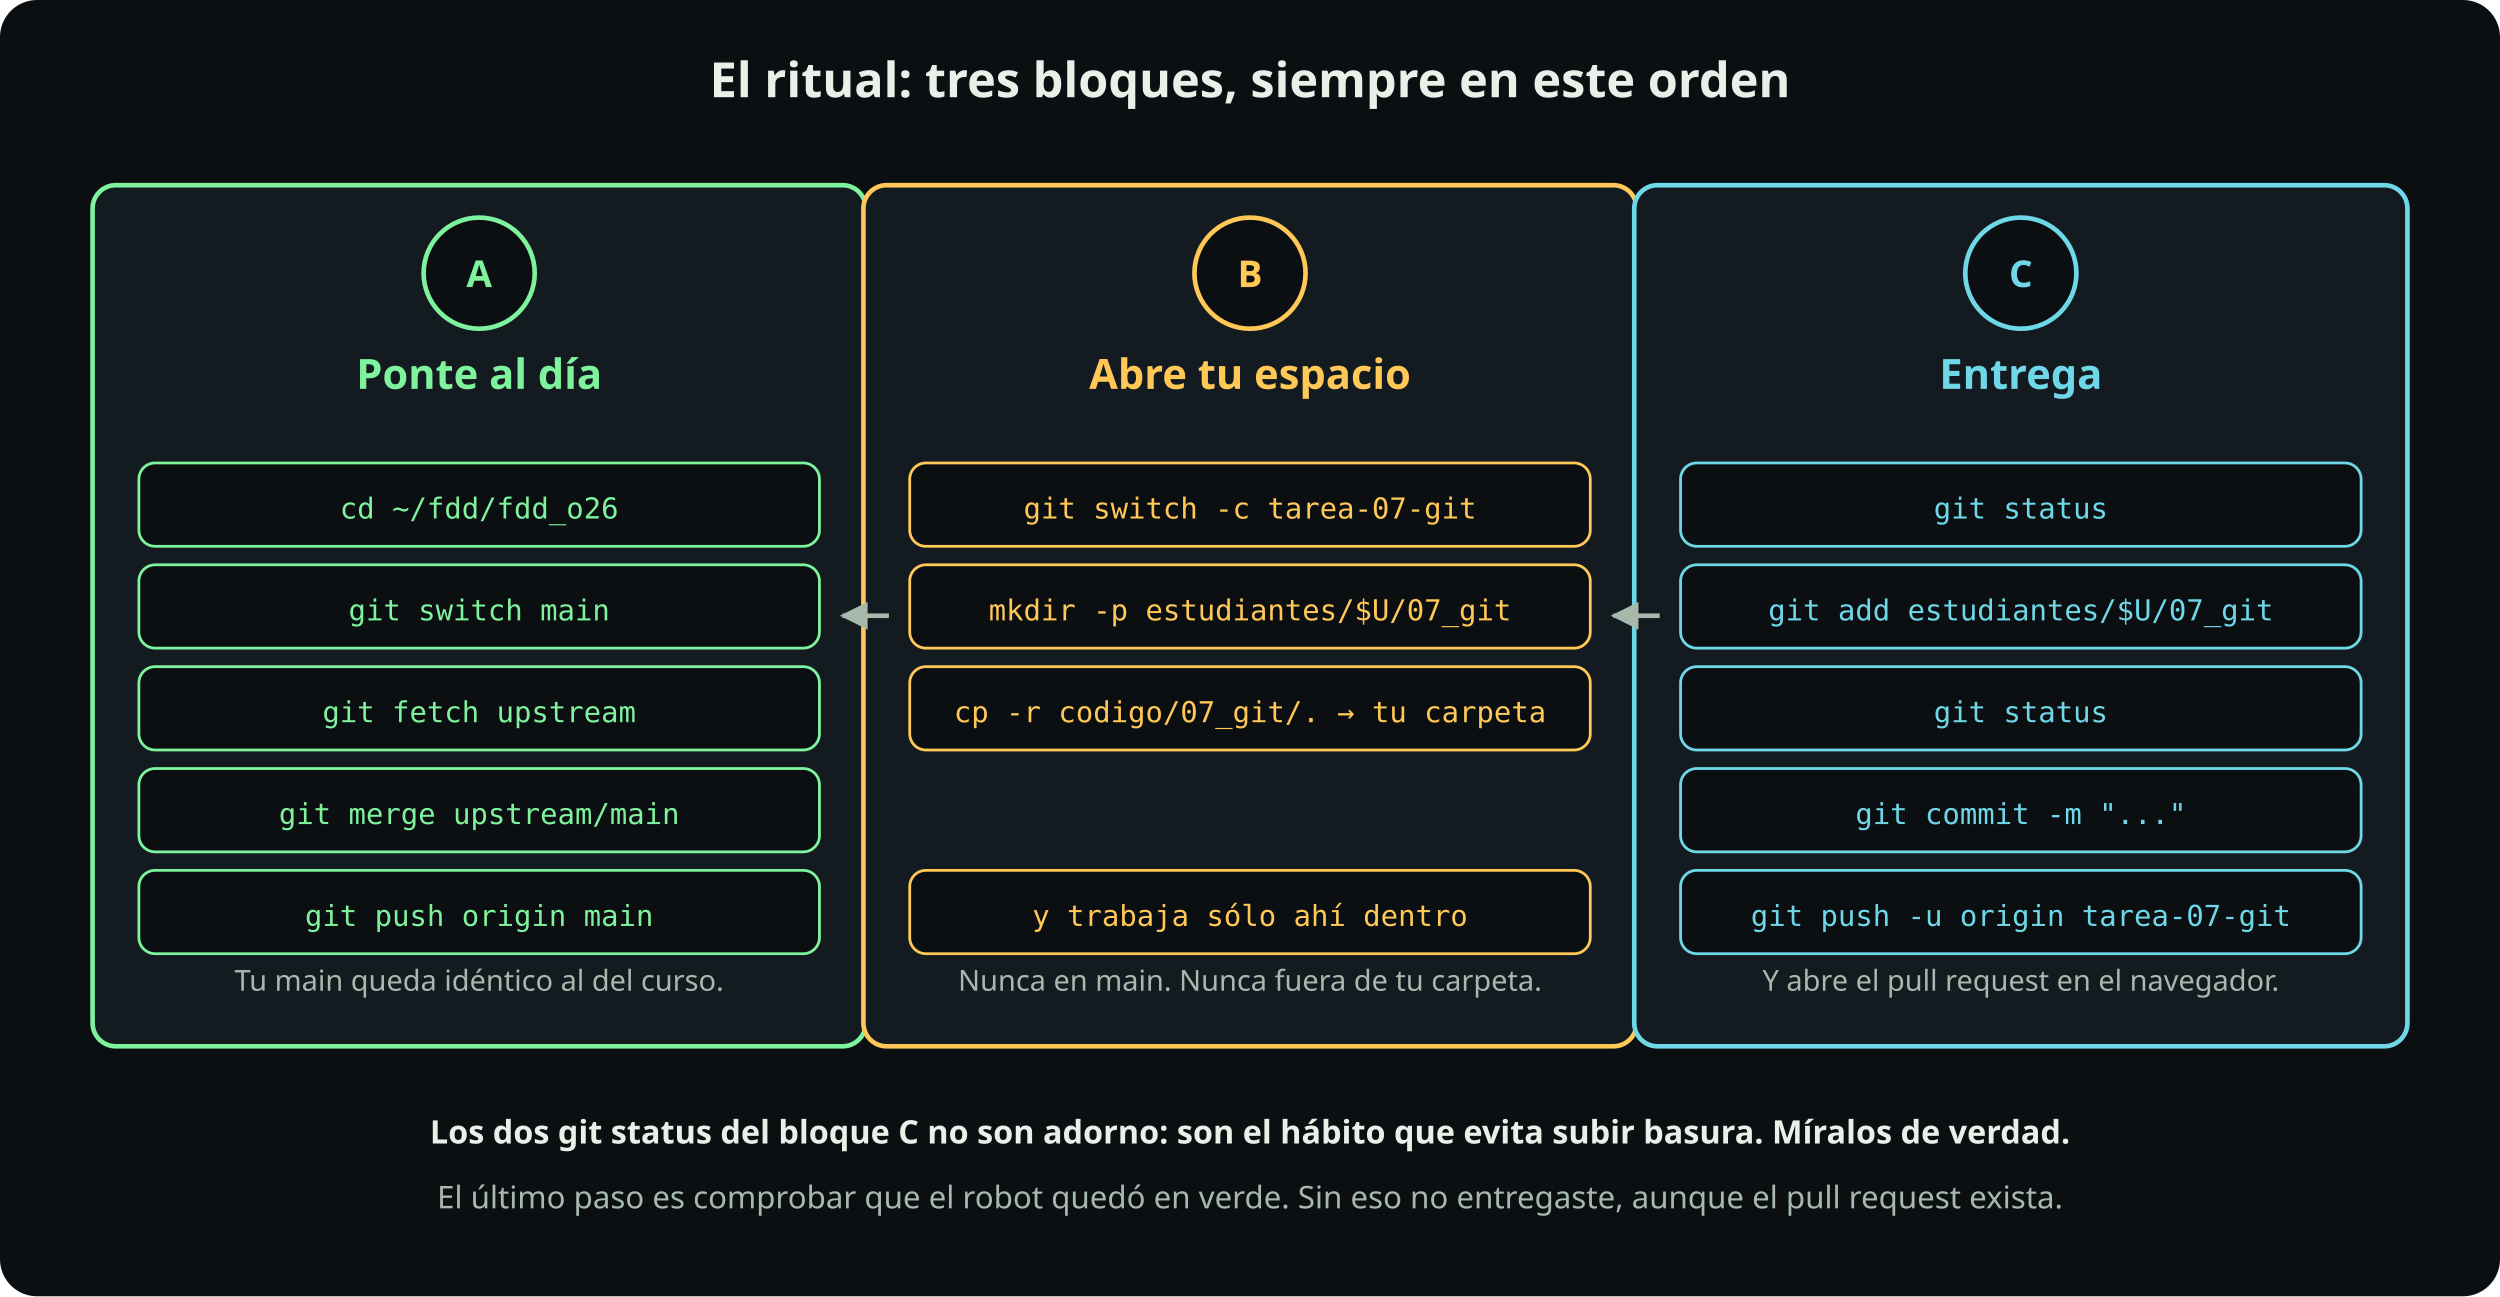
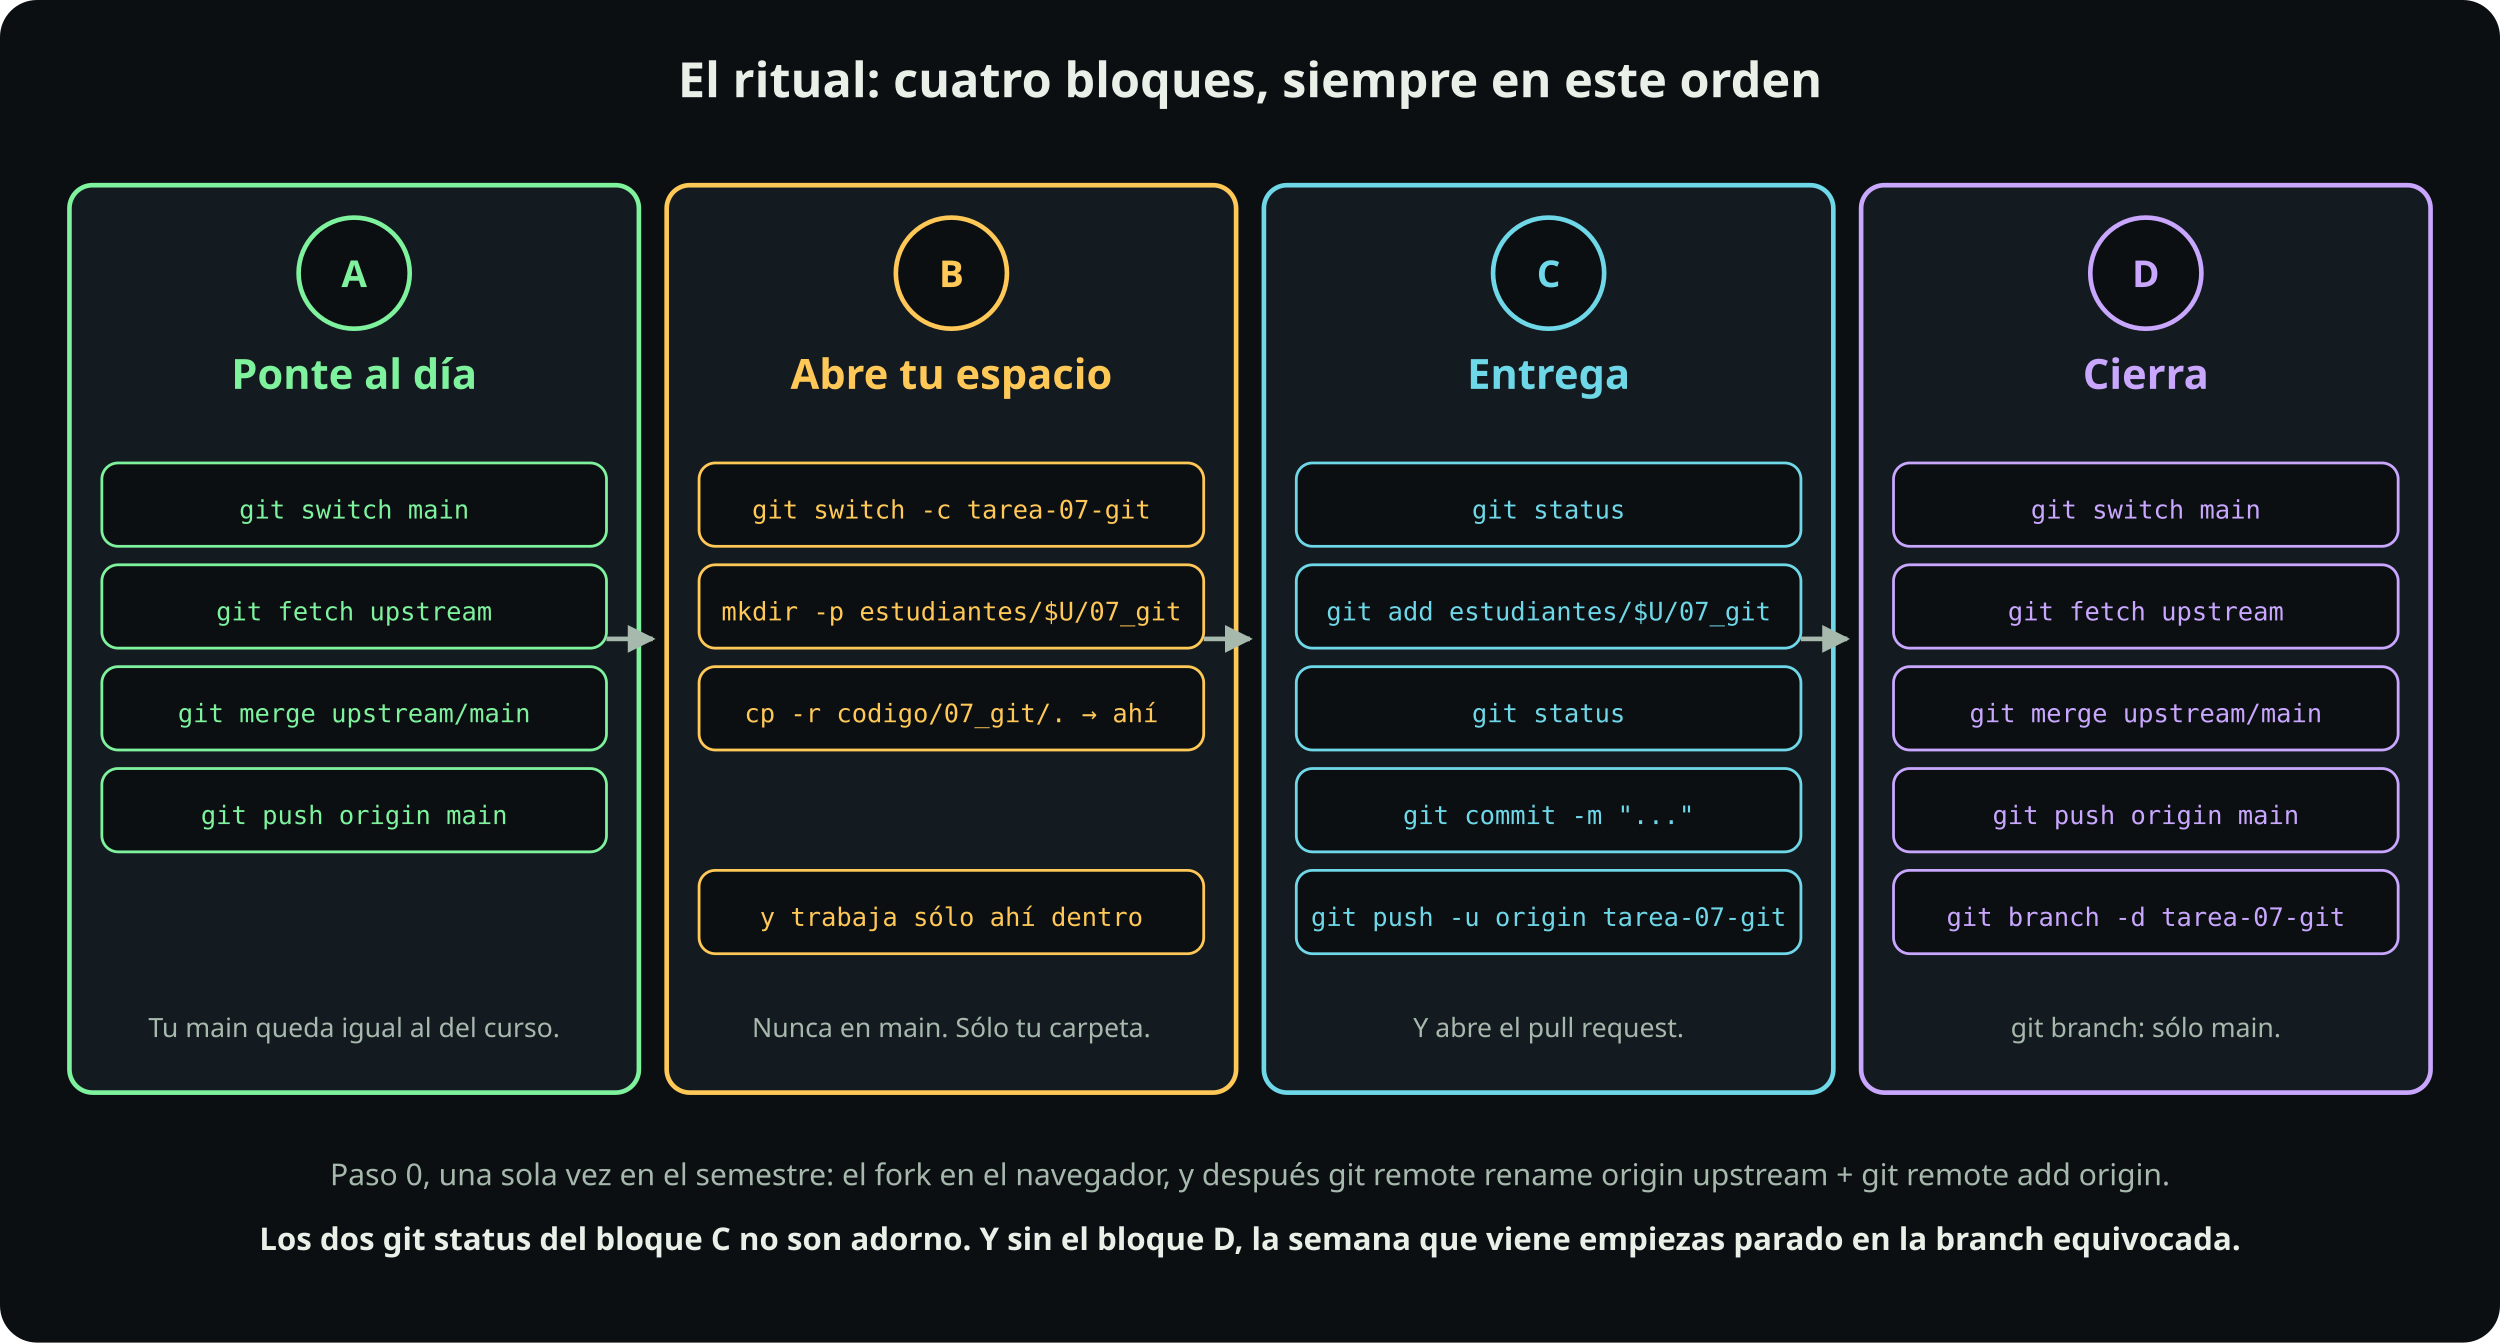
- <svg xmlns="http://www.w3.org/2000/svg" width="1080" height="560" viewBox="0 0 1080 560" role="img" aria-label="Tres carriles verticales con el flujo completo. El primero, ponte al dia, sincroniza main con el repositorio del curso y actualiza tu fork. El segundo, abre tu espacio, crea la branch de la tarea y copia el codigo a tu carpeta. El tercero, entrega, revisa el estado, agrega por ruta, commitea, sube la branch y abre el pull request">
-   <rect x="0" y="0" width="1080" height="560" rx="16" fill="#0b0f12" />
+ <svg xmlns="http://www.w3.org/2000/svg" width="1080" height="580" viewBox="0 0 1080 580" role="img" aria-label="Cuatro carriles verticales con el flujo completo. El primero, ponte al dia, sincroniza main con el repositorio del curso y actualiza tu fork. El segundo, abre tu espacio, crea la branch de la tarea y copia el codigo a tu carpeta. El tercero, entrega, revisa el estado, agrega por ruta, commitea, sube la branch y abre el pull request. El cuarto, cierra, regresa a main, vuelve a sincronizar y borra la branch">
+   <rect x="0" y="0" width="1080" height="580" rx="16" fill="#0b0f12" />
  <defs>
    <marker id="f4a7a63" viewBox="0 0 10 10" refX="9" refY="5" markerWidth="6" markerHeight="6" orient="auto-start-reverse">
      <path d="M 0 0 L 10 5 L 0 10 z" fill="#4a7a63" />
    </marker>
    <marker id="f7ef29d" viewBox="0 0 10 10" refX="9" refY="5" markerWidth="6" markerHeight="6" orient="auto-start-reverse">
      <path d="M 0 0 L 10 5 L 0 10 z" fill="#7ef29d" />
    </marker>
    <marker id="fffc857" viewBox="0 0 10 10" refX="9" refY="5" markerWidth="6" markerHeight="6" orient="auto-start-reverse">
      <path d="M 0 0 L 10 5 L 0 10 z" fill="#ffc857" />
    </marker>
    <marker id="f6fd8e8" viewBox="0 0 10 10" refX="9" refY="5" markerWidth="6" markerHeight="6" orient="auto-start-reverse">
      <path d="M 0 0 L 10 5 L 0 10 z" fill="#6fd8e8" />
    </marker>
    <marker id="fc9a7ff" viewBox="0 0 10 10" refX="9" refY="5" markerWidth="6" markerHeight="6" orient="auto-start-reverse">
      <path d="M 0 0 L 10 5 L 0 10 z" fill="#c9a7ff" />
    </marker>
    <marker id="fff8a7a" viewBox="0 0 10 10" refX="9" refY="5" markerWidth="6" markerHeight="6" orient="auto-start-reverse">
      <path d="M 0 0 L 10 5 L 0 10 z" fill="#ff8a7a" />
    </marker>
    <marker id="fa7b8ad" viewBox="0 0 10 10" refX="9" refY="5" markerWidth="6" markerHeight="6" orient="auto-start-reverse">
      <path d="M 0 0 L 10 5 L 0 10 z" fill="#a7b8ad" />
    </marker>
    <marker id="fe8f0e8" viewBox="0 0 10 10" refX="9" refY="5" markerWidth="6" markerHeight="6" orient="auto-start-reverse">
      <path d="M 0 0 L 10 5 L 0 10 z" fill="#e8f0e8" />
    </marker>
  </defs>
-   <text x="540.0" y="42" fill="#e8f0e8" font-family="system-ui, sans-serif" font-size="21" font-weight="600" text-anchor="middle">El ritual: tres bloques, siempre en este orden</text>
-   <rect x="40" y="80" width="334" height="372" rx="10" fill="#141b20" stroke="#7ef29d" stroke-width="2" />
-   <circle cx="207" cy="118" r="24" fill="#0b0f12" stroke="#7ef29d" stroke-width="2" />
-   <text x="207" y="124" fill="#7ef29d" font-family="system-ui, sans-serif" font-size="16" font-weight="600" text-anchor="middle">A</text>
-   <text x="207" y="168" fill="#7ef29d" font-family="system-ui, sans-serif" font-size="18" font-weight="600" text-anchor="middle">Ponte al día</text>
-   <rect x="60" y="200" width="294" height="36" rx="7" fill="#0b0f12" stroke="#7ef29d" stroke-width="1.2" />
-   <text x="207" y="224" fill="#7ef29d" font-family="ui-monospace, SFMono-Regular, Menlo, monospace" font-size="12.5" font-weight="normal" text-anchor="middle">cd ~/fdd/fdd_o26</text>
-   <rect x="60" y="244" width="294" height="36" rx="7" fill="#0b0f12" stroke="#7ef29d" stroke-width="1.2" />
-   <text x="207" y="268" fill="#7ef29d" font-family="ui-monospace, SFMono-Regular, Menlo, monospace" font-size="12.5" font-weight="normal" text-anchor="middle">git switch main</text>
-   <rect x="60" y="288" width="294" height="36" rx="7" fill="#0b0f12" stroke="#7ef29d" stroke-width="1.2" />
-   <text x="207" y="312" fill="#7ef29d" font-family="ui-monospace, SFMono-Regular, Menlo, monospace" font-size="12.5" font-weight="normal" text-anchor="middle">git fetch upstream</text>
-   <rect x="60" y="332" width="294" height="36" rx="7" fill="#0b0f12" stroke="#7ef29d" stroke-width="1.2" />
-   <text x="207" y="356" fill="#7ef29d" font-family="ui-monospace, SFMono-Regular, Menlo, monospace" font-size="12.5" font-weight="normal" text-anchor="middle">git merge upstream/main</text>
-   <rect x="60" y="376" width="294" height="36" rx="7" fill="#0b0f12" stroke="#7ef29d" stroke-width="1.2" />
-   <text x="207" y="400" fill="#7ef29d" font-family="ui-monospace, SFMono-Regular, Menlo, monospace" font-size="12.5" font-weight="normal" text-anchor="middle">git push origin main</text>
-   <text x="207" y="428" fill="#a7b8ad" font-family="system-ui, sans-serif" font-size="12.5" font-weight="normal" text-anchor="middle">Tu main queda idéntico al del curso.</text>
-   <rect x="373" y="80" width="334" height="372" rx="10" fill="#141b20" stroke="#ffc857" stroke-width="2" />
-   <circle cx="540" cy="118" r="24" fill="#0b0f12" stroke="#ffc857" stroke-width="2" />
-   <text x="540" y="124" fill="#ffc857" font-family="system-ui, sans-serif" font-size="16" font-weight="600" text-anchor="middle">B</text>
-   <text x="540" y="168" fill="#ffc857" font-family="system-ui, sans-serif" font-size="18" font-weight="600" text-anchor="middle">Abre tu espacio</text>
-   <rect x="393" y="200" width="294" height="36" rx="7" fill="#0b0f12" stroke="#ffc857" stroke-width="1.2" />
-   <text x="540" y="224" fill="#ffc857" font-family="ui-monospace, SFMono-Regular, Menlo, monospace" font-size="12.5" font-weight="normal" text-anchor="middle">git switch -c tarea-07-git</text>
-   <rect x="393" y="244" width="294" height="36" rx="7" fill="#0b0f12" stroke="#ffc857" stroke-width="1.2" />
-   <text x="540" y="268" fill="#ffc857" font-family="ui-monospace, SFMono-Regular, Menlo, monospace" font-size="12.5" font-weight="normal" text-anchor="middle">mkdir -p estudiantes/$U/07_git</text>
-   <rect x="393" y="288" width="294" height="36" rx="7" fill="#0b0f12" stroke="#ffc857" stroke-width="1.2" />
-   <text x="540" y="312" fill="#ffc857" font-family="ui-monospace, SFMono-Regular, Menlo, monospace" font-size="12.5" font-weight="normal" text-anchor="middle">cp -r codigo/07_git/. → tu carpeta</text>
-   <rect x="393" y="376" width="294" height="36" rx="7" fill="#0b0f12" stroke="#ffc857" stroke-width="1.2" />
-   <text x="540" y="400" fill="#ffc857" font-family="ui-monospace, SFMono-Regular, Menlo, monospace" font-size="12.5" font-weight="normal" text-anchor="middle">y trabaja sólo ahí dentro</text>
-   <text x="540" y="428" fill="#a7b8ad" font-family="system-ui, sans-serif" font-size="12.5" font-weight="normal" text-anchor="middle">Nunca en main. Nunca fuera de tu carpeta.</text>
-   <rect x="706" y="80" width="334" height="372" rx="10" fill="#141b20" stroke="#6fd8e8" stroke-width="2" />
-   <circle cx="873" cy="118" r="24" fill="#0b0f12" stroke="#6fd8e8" stroke-width="2" />
-   <text x="873" y="124" fill="#6fd8e8" font-family="system-ui, sans-serif" font-size="16" font-weight="600" text-anchor="middle">C</text>
-   <text x="873" y="168" fill="#6fd8e8" font-family="system-ui, sans-serif" font-size="18" font-weight="600" text-anchor="middle">Entrega</text>
-   <rect x="726" y="200" width="294" height="36" rx="7" fill="#0b0f12" stroke="#6fd8e8" stroke-width="1.2" />
-   <text x="873" y="224" fill="#6fd8e8" font-family="ui-monospace, SFMono-Regular, Menlo, monospace" font-size="12.5" font-weight="normal" text-anchor="middle">git status</text>
-   <rect x="726" y="244" width="294" height="36" rx="7" fill="#0b0f12" stroke="#6fd8e8" stroke-width="1.2" />
-   <text x="873" y="268" fill="#6fd8e8" font-family="ui-monospace, SFMono-Regular, Menlo, monospace" font-size="12.5" font-weight="normal" text-anchor="middle">git add estudiantes/$U/07_git</text>
-   <rect x="726" y="288" width="294" height="36" rx="7" fill="#0b0f12" stroke="#6fd8e8" stroke-width="1.2" />
-   <text x="873" y="312" fill="#6fd8e8" font-family="ui-monospace, SFMono-Regular, Menlo, monospace" font-size="12.5" font-weight="normal" text-anchor="middle">git status</text>
-   <rect x="726" y="332" width="294" height="36" rx="7" fill="#0b0f12" stroke="#6fd8e8" stroke-width="1.2" />
-   <text x="873" y="356" fill="#6fd8e8" font-family="ui-monospace, SFMono-Regular, Menlo, monospace" font-size="12.5" font-weight="normal" text-anchor="middle">git commit -m "..."</text>
-   <rect x="726" y="376" width="294" height="36" rx="7" fill="#0b0f12" stroke="#6fd8e8" stroke-width="1.2" />
-   <text x="873" y="400" fill="#6fd8e8" font-family="ui-monospace, SFMono-Regular, Menlo, monospace" font-size="12.5" font-weight="normal" text-anchor="middle">git push -u origin tarea-07-git</text>
-   <text x="873" y="428" fill="#a7b8ad" font-family="system-ui, sans-serif" font-size="12.5" font-weight="normal" text-anchor="middle">Y abre el pull request en el navegador.</text>
-   <line x1="384" y1="266" x2="364" y2="266" stroke="#a7b8ad" stroke-width="2" marker-end="url(#fa7b8ad)" />
-   <line x1="717" y1="266" x2="697" y2="266" stroke="#a7b8ad" stroke-width="2" marker-end="url(#fa7b8ad)" />
-   <text x="540.0" y="494" fill="#e8f0e8" font-family="system-ui, sans-serif" font-size="14" font-weight="600" text-anchor="middle">Los dos git status del bloque C no son adorno: son el hábito que evita subir basura. Míralos de verdad.</text>
-   <text x="540.0" y="522" fill="#a7b8ad" font-family="system-ui, sans-serif" font-size="13.5" font-weight="normal" text-anchor="middle">El último paso es comprobar que el robot quedó en verde. Sin eso no entregaste, aunque el pull request exista.</text>
+   <text x="540.0" y="42" fill="#e8f0e8" font-family="system-ui, sans-serif" font-size="21" font-weight="600" text-anchor="middle">El ritual: cuatro bloques, siempre en este orden</text>
+   <rect x="30" y="80" width="246" height="392" rx="10" fill="#141b20" stroke="#7ef29d" stroke-width="2" />
+   <circle cx="153" cy="118" r="24" fill="#0b0f12" stroke="#7ef29d" stroke-width="2" />
+   <text x="153" y="124" fill="#7ef29d" font-family="system-ui, sans-serif" font-size="16" font-weight="600" text-anchor="middle">A</text>
+   <text x="153" y="168" fill="#7ef29d" font-family="system-ui, sans-serif" font-size="18" font-weight="600" text-anchor="middle">Ponte al día</text>
+   <rect x="44" y="200" width="218" height="36" rx="7" fill="#0b0f12" stroke="#7ef29d" stroke-width="1.2" />
+   <text x="153" y="224" fill="#7ef29d" font-family="ui-monospace, SFMono-Regular, Menlo, monospace" font-size="11" font-weight="normal" text-anchor="middle">git switch main</text>
+   <rect x="44" y="244" width="218" height="36" rx="7" fill="#0b0f12" stroke="#7ef29d" stroke-width="1.2" />
+   <text x="153" y="268" fill="#7ef29d" font-family="ui-monospace, SFMono-Regular, Menlo, monospace" font-size="11" font-weight="normal" text-anchor="middle">git fetch upstream</text>
+   <rect x="44" y="288" width="218" height="36" rx="7" fill="#0b0f12" stroke="#7ef29d" stroke-width="1.2" />
+   <text x="153" y="312" fill="#7ef29d" font-family="ui-monospace, SFMono-Regular, Menlo, monospace" font-size="11" font-weight="normal" text-anchor="middle">git merge upstream/main</text>
+   <rect x="44" y="332" width="218" height="36" rx="7" fill="#0b0f12" stroke="#7ef29d" stroke-width="1.2" />
+   <text x="153" y="356" fill="#7ef29d" font-family="ui-monospace, SFMono-Regular, Menlo, monospace" font-size="11" font-weight="normal" text-anchor="middle">git push origin main</text>
+   <text x="153" y="448" fill="#a7b8ad" font-family="system-ui, sans-serif" font-size="11.5" font-weight="normal" text-anchor="middle">Tu main queda igual al del curso.</text>
+   <rect x="288" y="80" width="246" height="392" rx="10" fill="#141b20" stroke="#ffc857" stroke-width="2" />
+   <circle cx="411" cy="118" r="24" fill="#0b0f12" stroke="#ffc857" stroke-width="2" />
+   <text x="411" y="124" fill="#ffc857" font-family="system-ui, sans-serif" font-size="16" font-weight="600" text-anchor="middle">B</text>
+   <text x="411" y="168" fill="#ffc857" font-family="system-ui, sans-serif" font-size="18" font-weight="600" text-anchor="middle">Abre tu espacio</text>
+   <rect x="302" y="200" width="218" height="36" rx="7" fill="#0b0f12" stroke="#ffc857" stroke-width="1.2" />
+   <text x="411" y="224" fill="#ffc857" font-family="ui-monospace, SFMono-Regular, Menlo, monospace" font-size="11" font-weight="normal" text-anchor="middle">git switch -c tarea-07-git</text>
+   <rect x="302" y="244" width="218" height="36" rx="7" fill="#0b0f12" stroke="#ffc857" stroke-width="1.2" />
+   <text x="411" y="268" fill="#ffc857" font-family="ui-monospace, SFMono-Regular, Menlo, monospace" font-size="11" font-weight="normal" text-anchor="middle">mkdir -p estudiantes/$U/07_git</text>
+   <rect x="302" y="288" width="218" height="36" rx="7" fill="#0b0f12" stroke="#ffc857" stroke-width="1.2" />
+   <text x="411" y="312" fill="#ffc857" font-family="ui-monospace, SFMono-Regular, Menlo, monospace" font-size="11" font-weight="normal" text-anchor="middle">cp -r codigo/07_git/. → ahí</text>
+   <rect x="302" y="376" width="218" height="36" rx="7" fill="#0b0f12" stroke="#ffc857" stroke-width="1.2" />
+   <text x="411" y="400" fill="#ffc857" font-family="ui-monospace, SFMono-Regular, Menlo, monospace" font-size="11" font-weight="normal" text-anchor="middle">y trabaja sólo ahí dentro</text>
+   <text x="411" y="448" fill="#a7b8ad" font-family="system-ui, sans-serif" font-size="11.5" font-weight="normal" text-anchor="middle">Nunca en main. Sólo tu carpeta.</text>
+   <rect x="546" y="80" width="246" height="392" rx="10" fill="#141b20" stroke="#6fd8e8" stroke-width="2" />
+   <circle cx="669" cy="118" r="24" fill="#0b0f12" stroke="#6fd8e8" stroke-width="2" />
+   <text x="669" y="124" fill="#6fd8e8" font-family="system-ui, sans-serif" font-size="16" font-weight="600" text-anchor="middle">C</text>
+   <text x="669" y="168" fill="#6fd8e8" font-family="system-ui, sans-serif" font-size="18" font-weight="600" text-anchor="middle">Entrega</text>
+   <rect x="560" y="200" width="218" height="36" rx="7" fill="#0b0f12" stroke="#6fd8e8" stroke-width="1.2" />
+   <text x="669" y="224" fill="#6fd8e8" font-family="ui-monospace, SFMono-Regular, Menlo, monospace" font-size="11" font-weight="normal" text-anchor="middle">git status</text>
+   <rect x="560" y="244" width="218" height="36" rx="7" fill="#0b0f12" stroke="#6fd8e8" stroke-width="1.2" />
+   <text x="669" y="268" fill="#6fd8e8" font-family="ui-monospace, SFMono-Regular, Menlo, monospace" font-size="11" font-weight="normal" text-anchor="middle">git add estudiantes/$U/07_git</text>
+   <rect x="560" y="288" width="218" height="36" rx="7" fill="#0b0f12" stroke="#6fd8e8" stroke-width="1.2" />
+   <text x="669" y="312" fill="#6fd8e8" font-family="ui-monospace, SFMono-Regular, Menlo, monospace" font-size="11" font-weight="normal" text-anchor="middle">git status</text>
+   <rect x="560" y="332" width="218" height="36" rx="7" fill="#0b0f12" stroke="#6fd8e8" stroke-width="1.2" />
+   <text x="669" y="356" fill="#6fd8e8" font-family="ui-monospace, SFMono-Regular, Menlo, monospace" font-size="11" font-weight="normal" text-anchor="middle">git commit -m "..."</text>
+   <rect x="560" y="376" width="218" height="36" rx="7" fill="#0b0f12" stroke="#6fd8e8" stroke-width="1.2" />
+   <text x="669" y="400" fill="#6fd8e8" font-family="ui-monospace, SFMono-Regular, Menlo, monospace" font-size="11" font-weight="normal" text-anchor="middle">git push -u origin tarea-07-git</text>
+   <text x="669" y="448" fill="#a7b8ad" font-family="system-ui, sans-serif" font-size="11.5" font-weight="normal" text-anchor="middle">Y abre el pull request.</text>
+   <rect x="804" y="80" width="246" height="392" rx="10" fill="#141b20" stroke="#c9a7ff" stroke-width="2" />
+   <circle cx="927" cy="118" r="24" fill="#0b0f12" stroke="#c9a7ff" stroke-width="2" />
+   <text x="927" y="124" fill="#c9a7ff" font-family="system-ui, sans-serif" font-size="16" font-weight="600" text-anchor="middle">D</text>
+   <text x="927" y="168" fill="#c9a7ff" font-family="system-ui, sans-serif" font-size="18" font-weight="600" text-anchor="middle">Cierra</text>
+   <rect x="818" y="200" width="218" height="36" rx="7" fill="#0b0f12" stroke="#c9a7ff" stroke-width="1.2" />
+   <text x="927" y="224" fill="#c9a7ff" font-family="ui-monospace, SFMono-Regular, Menlo, monospace" font-size="11" font-weight="normal" text-anchor="middle">git switch main</text>
+   <rect x="818" y="244" width="218" height="36" rx="7" fill="#0b0f12" stroke="#c9a7ff" stroke-width="1.2" />
+   <text x="927" y="268" fill="#c9a7ff" font-family="ui-monospace, SFMono-Regular, Menlo, monospace" font-size="11" font-weight="normal" text-anchor="middle">git fetch upstream</text>
+   <rect x="818" y="288" width="218" height="36" rx="7" fill="#0b0f12" stroke="#c9a7ff" stroke-width="1.2" />
+   <text x="927" y="312" fill="#c9a7ff" font-family="ui-monospace, SFMono-Regular, Menlo, monospace" font-size="11" font-weight="normal" text-anchor="middle">git merge upstream/main</text>
+   <rect x="818" y="332" width="218" height="36" rx="7" fill="#0b0f12" stroke="#c9a7ff" stroke-width="1.2" />
+   <text x="927" y="356" fill="#c9a7ff" font-family="ui-monospace, SFMono-Regular, Menlo, monospace" font-size="11" font-weight="normal" text-anchor="middle">git push origin main</text>
+   <rect x="818" y="376" width="218" height="36" rx="7" fill="#0b0f12" stroke="#c9a7ff" stroke-width="1.2" />
+   <text x="927" y="400" fill="#c9a7ff" font-family="ui-monospace, SFMono-Regular, Menlo, monospace" font-size="11" font-weight="normal" text-anchor="middle">git branch -d tarea-07-git</text>
+   <text x="927" y="448" fill="#a7b8ad" font-family="system-ui, sans-serif" font-size="11.5" font-weight="normal" text-anchor="middle">git branch: sólo main.</text>
+   <line x1="262" y1="276" x2="282" y2="276" stroke="#a7b8ad" stroke-width="2" marker-end="url(#fa7b8ad)" />
+   <line x1="520" y1="276" x2="540" y2="276" stroke="#a7b8ad" stroke-width="2" marker-end="url(#fa7b8ad)" />
+   <line x1="778" y1="276" x2="798" y2="276" stroke="#a7b8ad" stroke-width="2" marker-end="url(#fa7b8ad)" />
+   <text x="540.0" y="512" fill="#a7b8ad" font-family="system-ui, sans-serif" font-size="13" font-weight="normal" text-anchor="middle">Paso 0, una sola vez en el semestre: el fork en el navegador, y después git remote rename origin upstream + git remote add origin.</text>
+   <text x="540.0" y="540" fill="#e8f0e8" font-family="system-ui, sans-serif" font-size="13.5" font-weight="600" text-anchor="middle">Los dos git status del bloque C no son adorno. Y sin el bloque D, la semana que viene empiezas parado en la branch equivocada.</text>
</svg>
